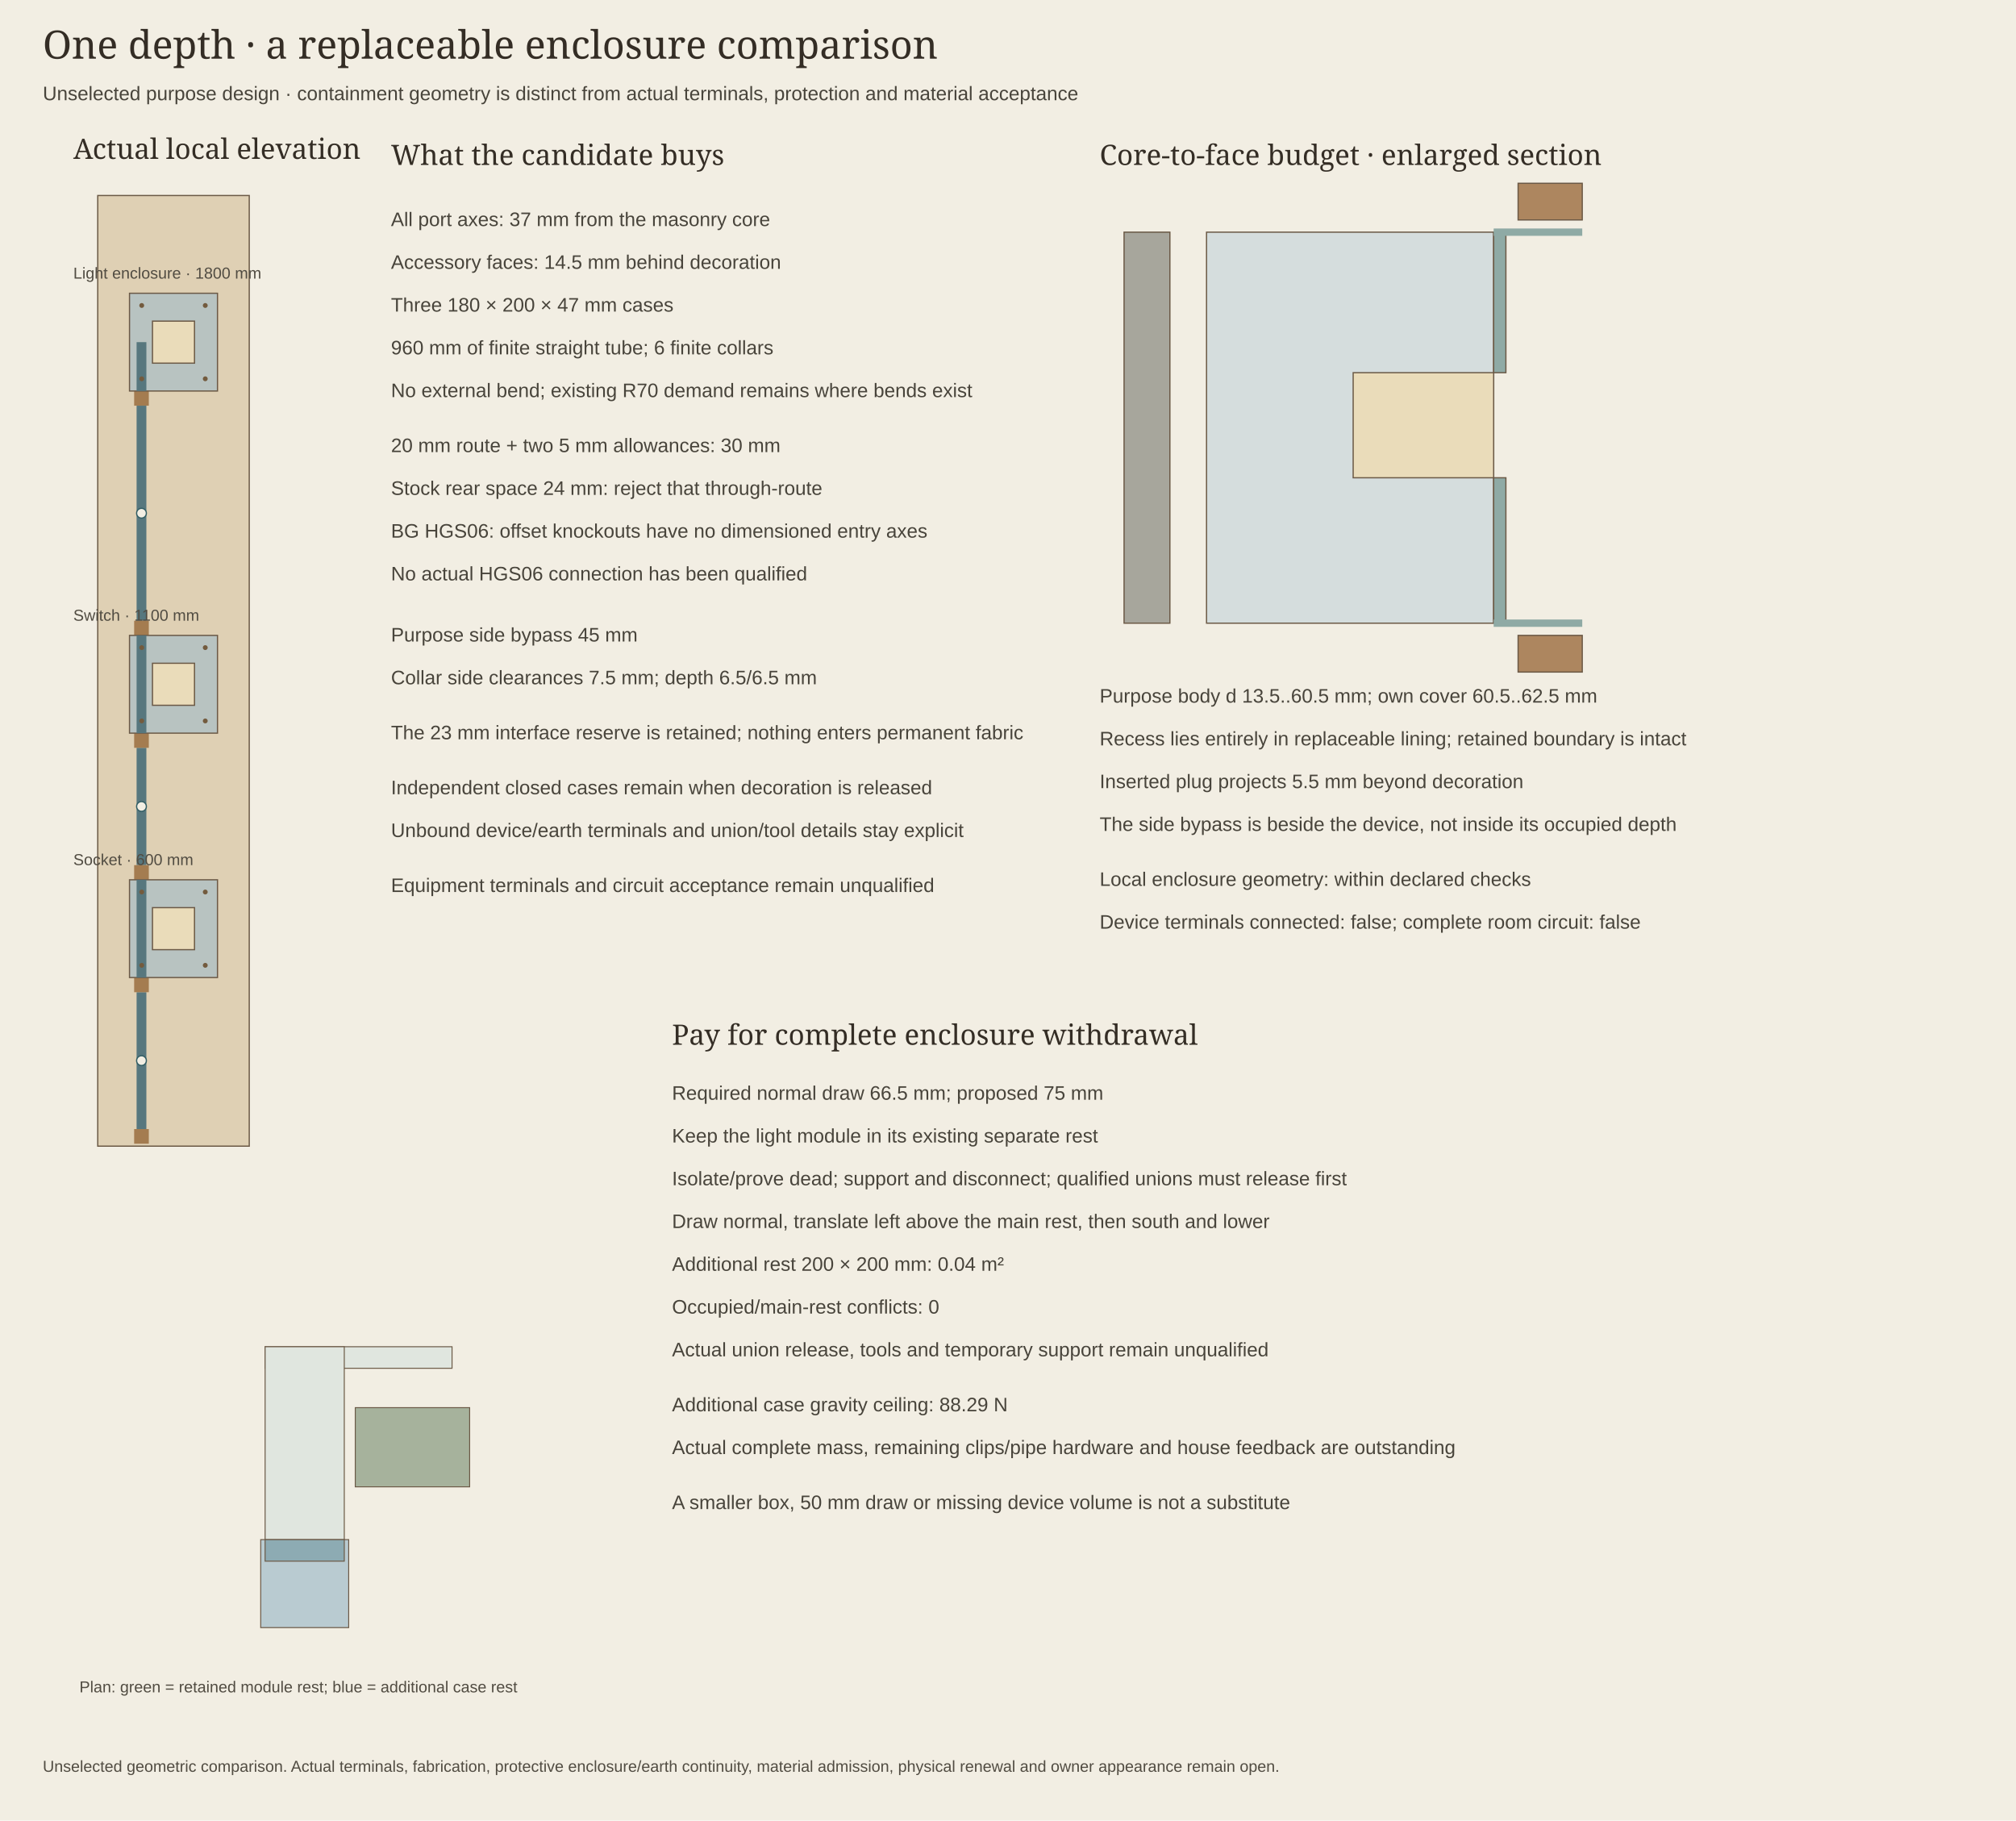
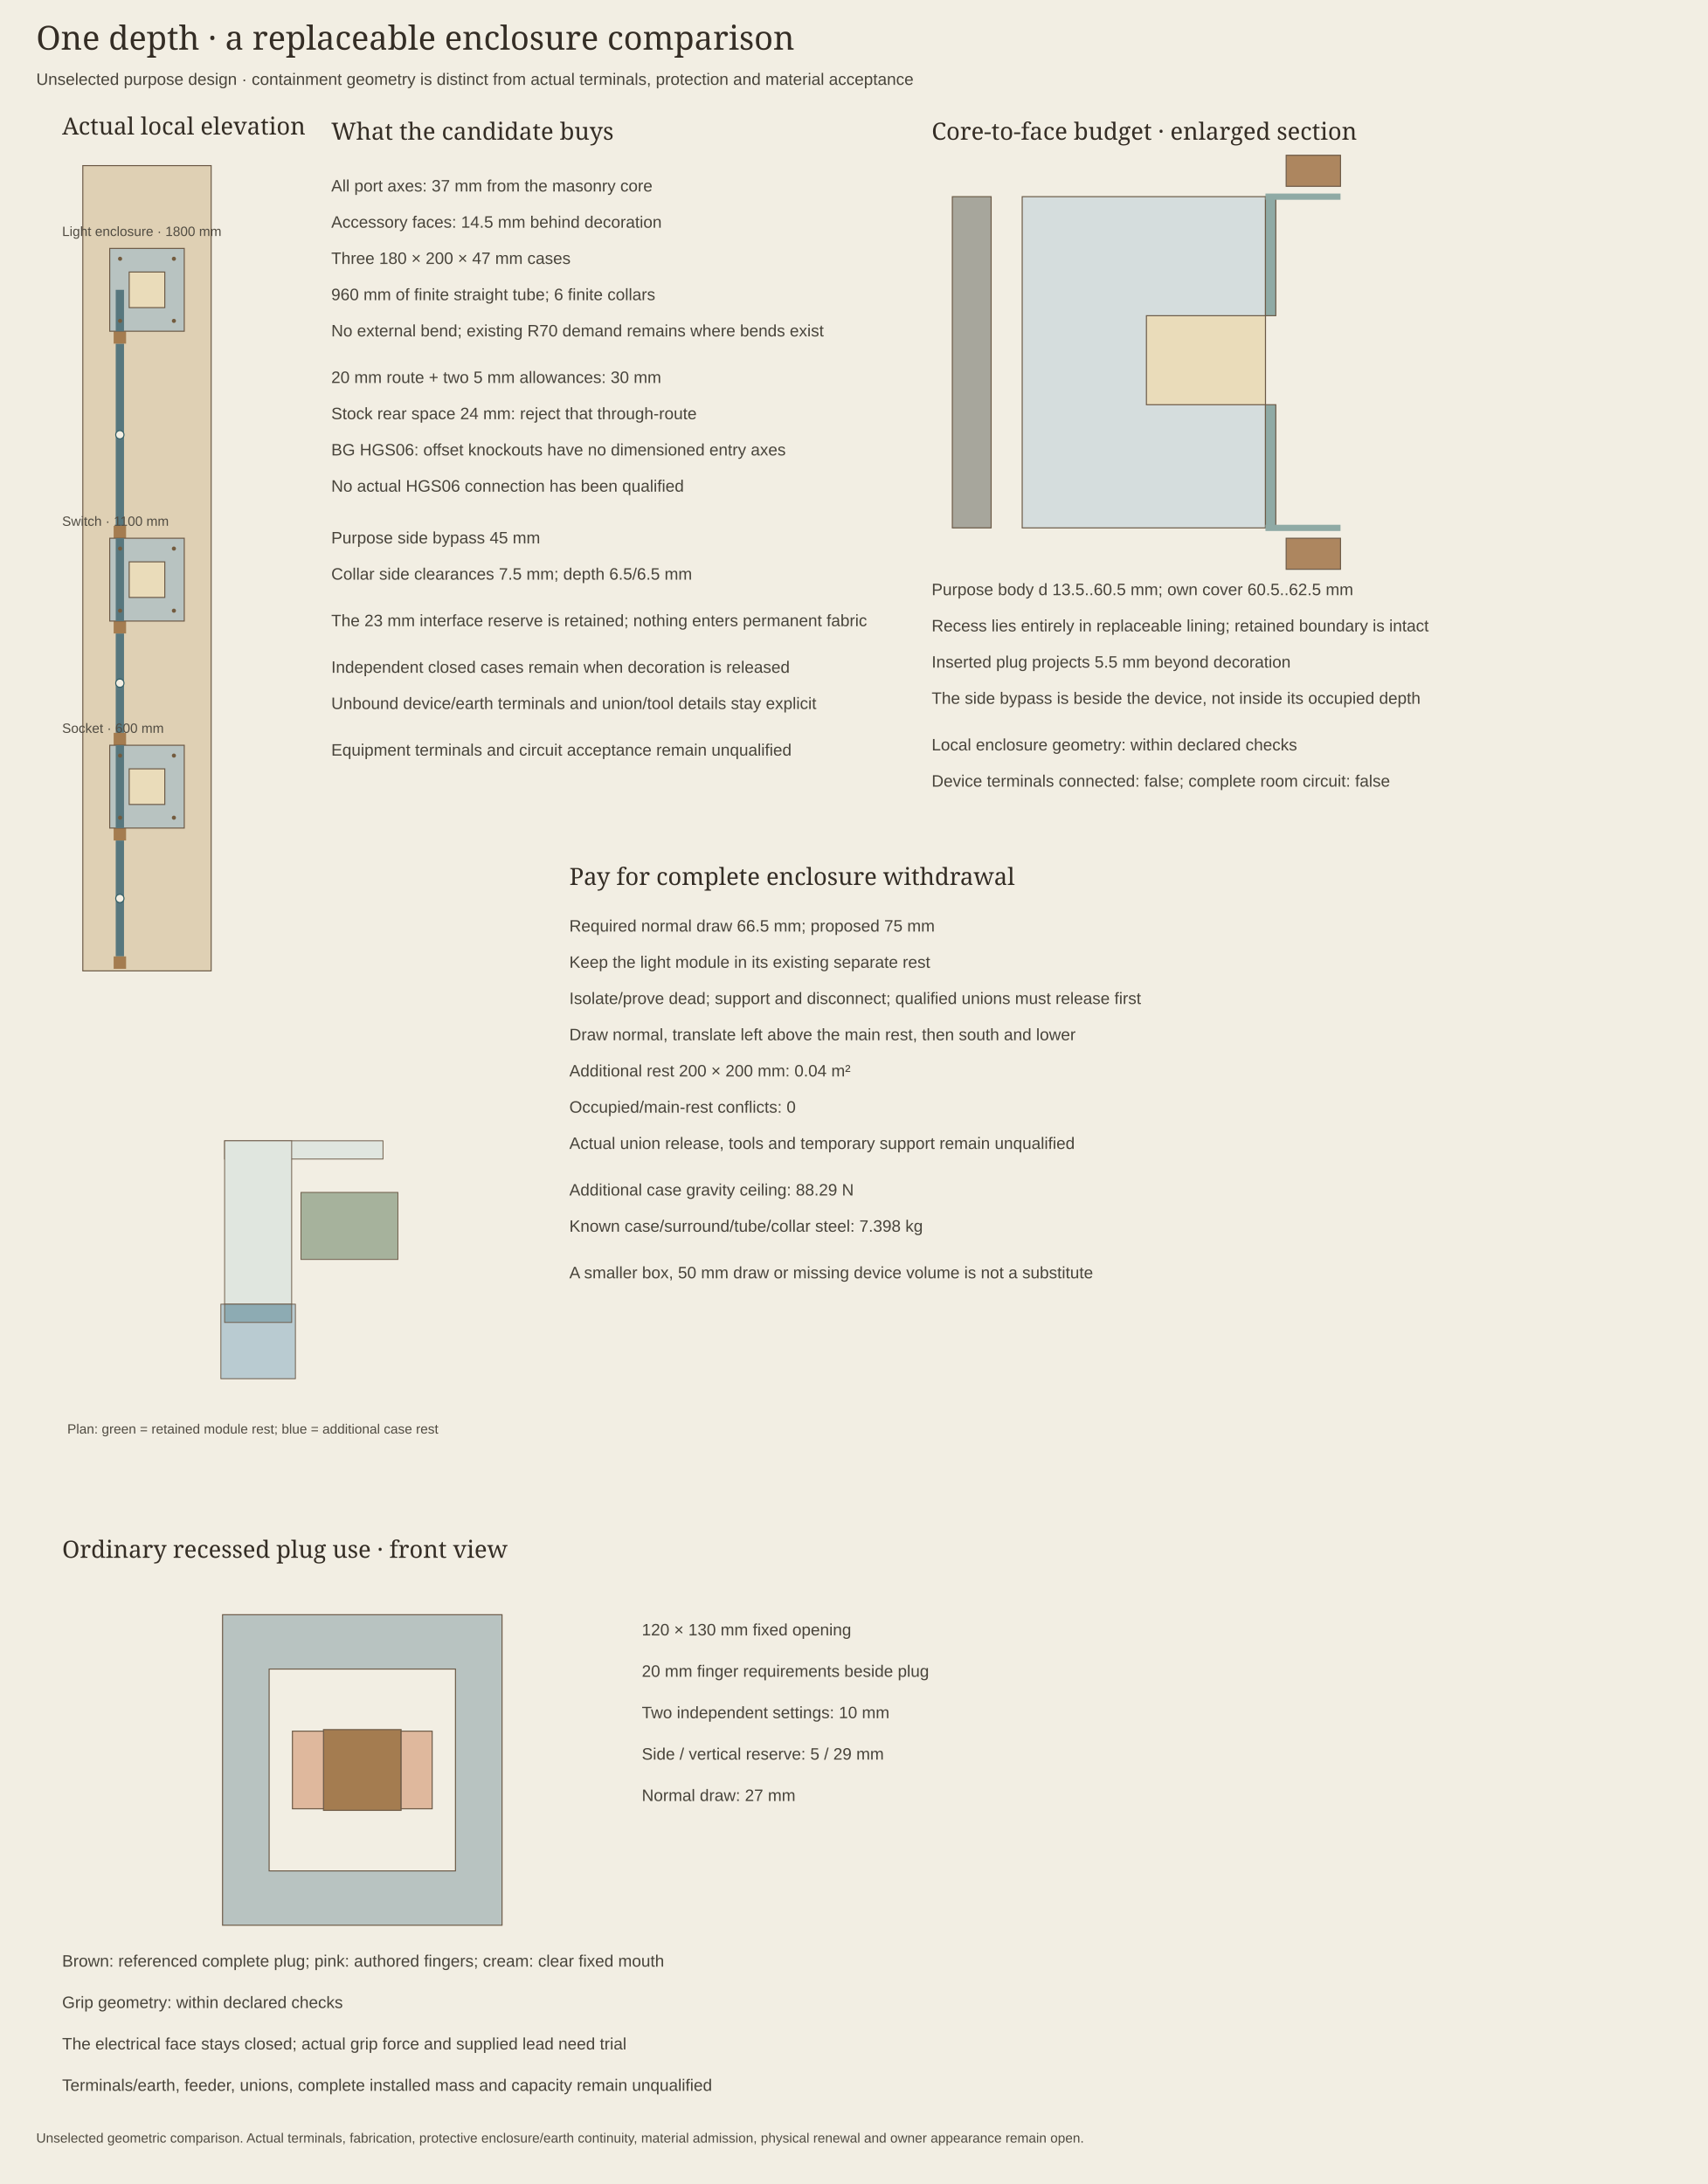
- <svg xmlns="http://www.w3.org/2000/svg" width="1650" height="1490" viewBox="0 0 1650 1490" role="img" aria-labelledby="title desc">
+ <svg xmlns="http://www.w3.org/2000/svg" width="1650" height="2110" viewBox="0 0 1650 2110" role="img" aria-labelledby="title desc">
  <style>.title{font:32px Georgia;fill:#342d25}.heading{font:23px Georgia;fill:#342d25}.note{font:16px Arial;fill:#48443b}.small{font:13px Arial;fill:#514c42}.dimension{font:15px monospace;fill:#285f69}</style>
-   <rect width="1650" height="1490" fill="#f2eee3" />
+   <rect width="1650" height="2110" fill="#f2eee3" />
  <text x="35" y="48" class="title">One depth · a replaceable enclosure comparison</text>
  <text x="35" y="82" class="note">Unselected purpose design · containment geometry is distinct from actual terminals, protection and material acceptance</text>
  <text x="60" y="130" class="heading">Actual local elevation</text>
  <text x="320" y="135" class="heading">What the candidate buys</text>
  <text x="320" y="185" class="note">All port axes: 37 mm from the masonry core</text>
  <text x="320" y="220" class="note">Accessory faces: 14.5 mm behind decoration</text>
  <text x="320" y="255" class="note">Three 180 × 200 × 47 mm cases</text>
  <text x="320" y="290" class="note">960 mm of finite straight tube; 6 finite collars</text>
  <text x="320" y="325" class="note">No external bend; existing R70 demand remains where bends exist</text>
  <text x="320" y="370" class="note">20 mm route + two 5 mm allowances: 30 mm</text>
  <text x="320" y="405" class="note">Stock rear space 24 mm: reject that through-route</text>
  <text x="320" y="440" class="note">BG HGS06: offset knockouts have no dimensioned entry axes</text>
  <text x="320" y="475" class="note">No actual HGS06 connection has been qualified</text>
  <text x="320" y="525" class="note">Purpose side bypass 45 mm</text>
  <text x="320" y="560" class="note">Collar side clearances 7.5 mm; depth 6.5/6.5 mm</text>
  <text x="320" y="605" class="note">The 23 mm interface reserve is retained; nothing enters permanent fabric</text>
  <text x="320" y="650" class="note">Independent closed cases remain when decoration is released</text>
  <text x="320" y="685" class="note">Unbound device/earth terminals and union/tool details stay explicit</text>
  <text x="320" y="730" class="note">Equipment terminals and circuit acceptance remain unqualified</text>
  <rect x="80" y="160" width="124" height="778" fill="#dfd0b4" stroke="#6b5946" />
  <path d="M115.8,924L115.8,812" fill="none" stroke="#57777e" stroke-width="8" />
  <path d="M115.8,708L115.8,612" fill="none" stroke="#57777e" stroke-width="8" />
  <path d="M115.8,508L115.8,332" fill="none" stroke="#57777e" stroke-width="8" />
  <path d="M115.8,936L115.8,924" fill="none" stroke="#a47c50" stroke-width="12" />
  <path d="M115.8,812L115.8,800" fill="none" stroke="#a47c50" stroke-width="12" />
  <path d="M115.8,720L115.8,708" fill="none" stroke="#a47c50" stroke-width="12" />
  <path d="M115.8,612L115.8,600" fill="none" stroke="#a47c50" stroke-width="12" />
  <path d="M115.8,520L115.8,508" fill="none" stroke="#a47c50" stroke-width="12" />
  <path d="M115.8,332L115.8,320" fill="none" stroke="#a47c50" stroke-width="12" />
  <circle cx="115.8" cy="868" r="4" fill="#f2eee3" stroke="#315d64" />
  <circle cx="115.8" cy="660" r="4" fill="#f2eee3" stroke="#315d64" />
  <circle cx="115.8" cy="420" r="4" fill="#f2eee3" stroke="#315d64" />
  <rect x="106" y="720" width="72" height="80" fill="#b8c3c1" stroke="#6b5946" />
  <rect x="124.8" y="742.8" width="34.4" height="34.4" fill="#eadcba" stroke="#6b5946" />
  <path d="M115.8,800L115.8,720" fill="none" stroke="#57777e" stroke-width="8" />
  <text x="60" y="708" class="small">Socket · 600 mm</text>
  <circle cx="116" cy="790" r="2" fill="#735b3e" />
  <circle cx="116" cy="730" r="2" fill="#735b3e" />
  <circle cx="168" cy="790" r="2" fill="#735b3e" />
  <circle cx="168" cy="730" r="2" fill="#735b3e" />
  <rect x="106" y="520" width="72" height="80" fill="#b8c3c1" stroke="#6b5946" />
  <rect x="124.8" y="542.8" width="34.4" height="34.4" fill="#eadcba" stroke="#6b5946" />
  <path d="M115.8,600L115.8,520" fill="none" stroke="#57777e" stroke-width="8" />
  <text x="60" y="508" class="small">Switch · 1100 mm</text>
  <circle cx="116" cy="590" r="2" fill="#735b3e" />
  <circle cx="116" cy="530" r="2" fill="#735b3e" />
  <circle cx="168" cy="590" r="2" fill="#735b3e" />
  <circle cx="168" cy="530" r="2" fill="#735b3e" />
  <rect x="106" y="240" width="72" height="80" fill="#b8c3c1" stroke="#6b5946" />
  <rect x="124.8" y="262.8" width="34.4" height="34.4" fill="#eadcba" stroke="#6b5946" />
  <path d="M115.8,320L115.8,280" fill="none" stroke="#57777e" stroke-width="8" />
  <text x="60" y="228" class="small">Light enclosure · 1800 mm</text>
  <circle cx="116" cy="310" r="2" fill="#735b3e" />
  <circle cx="116" cy="250" r="2" fill="#735b3e" />
  <circle cx="168" cy="310" r="2" fill="#735b3e" />
  <circle cx="168" cy="250" r="2" fill="#735b3e" />
  <text x="900" y="135" class="heading">Core-to-face budget · enlarged section</text>
  <rect x="920" y="190" width="37.5" height="320" fill="#a7a69c" stroke="#6b5946" />
  <rect x="987.5" y="190" width="235" height="320" fill="#d5dddd" stroke="#6b5946" />
  <rect x="1222.5" y="190" width="10" height="115" fill="#8faaa5" stroke="#6b5946" />
  <rect x="1222.5" y="391" width="10" height="119" fill="#8faaa5" stroke="#6b5946" />
  <rect x="1242.5" y="150" width="52.5" height="30" fill="#ad865f" stroke="#6b5946" />
  <rect x="1242.5" y="520" width="52.5" height="30" fill="#ad865f" stroke="#6b5946" />
  <path d="M1222.5,190L1295,190" fill="none" stroke="#8faaa5" stroke-width="6" />
  <path d="M1222.5,510L1295,510" fill="none" stroke="#8faaa5" stroke-width="6" />
  <rect x="1107.5" y="305" width="115" height="86" fill="#eadcba" stroke="#6b5946" />
  <text x="900" y="575" class="note">Purpose body d 13.5..60.5 mm; own cover 60.5..62.5 mm</text>
  <text x="900" y="610" class="note">Recess lies entirely in replaceable lining; retained boundary is intact</text>
  <text x="900" y="645" class="note">Inserted plug projects 5.5 mm beyond decoration</text>
  <text x="900" y="680" class="note">The side bypass is beside the device, not inside its occupied depth</text>
  <text x="900" y="725" class="note">Local enclosure geometry: within declared checks</text>
  <text x="900" y="760" class="note">Device terminals connected: false; complete room circuit: false</text>
  <text x="550" y="855" class="heading">Pay for complete enclosure withdrawal</text>
  <text x="550" y="900" class="note">Required normal draw 66.5 mm; proposed 75 mm</text>
  <text x="550" y="935" class="note">Keep the light module in its existing separate rest</text>
  <text x="550" y="970" class="note">Isolate/prove dead; support and disconnect; qualified unions must release first</text>
  <text x="550" y="1005" class="note">Draw normal, translate left above the main rest, then south and lower</text>
  <text x="550" y="1040" class="note">Additional rest 200 × 200 mm: 0.04 m²</text>
  <text x="550" y="1075" class="note">Occupied/main-rest conflicts: 0</text>
  <text x="550" y="1110" class="note">Actual union release, tools and temporary support remain unqualified</text>
  <text x="550" y="1155" class="note">Additional case gravity ceiling: 88.29 N</text>
-   <text x="550" y="1190" class="note">Actual complete mass, remaining clips/pipe hardware and house feedback are outstanding</text>
+   <text x="550" y="1190" class="note">Known case/surround/tube/collar steel: 7.398 kg</text>
  <text x="550" y="1235" class="note">A smaller box, 50 mm draw or missing device volume is not a substitute</text>
  <polygon points="216.98,1119.78 369.98,1119.78 369.98,1102.14 216.98,1102.14" fill="#e0e6df" stroke="#6b5946" stroke-width=".8" />
  <polygon points="216.98,1277.64 281.78,1277.64 281.78,1102.14 216.98,1102.14" fill="#e0e6df" stroke="#6b5946" stroke-width=".8" />
  <polygon points="290.78,1216.8 384.38,1216.8 384.38,1152 290.78,1152" fill="#a6b29c" stroke="#6b5946" stroke-width=".8" />
  <polygon points="213.38,1332 285.38,1332 285.38,1260 213.38,1260" fill="#b9cbd1" stroke="#6b5946" stroke-width=".8" />
  <polygon points="216.98,1277.64 281.78,1277.64 281.78,1260 216.98,1260" fill="#8dabb3" stroke="#6b5946" stroke-width=".8" />
  <text x="65" y="1385" class="small">Plan: green = retained module rest; blue = additional case rest</text>
-   <text x="35" y="1450" class="small">Unselected geometric comparison. Actual terminals, fabrication, protective enclosure/earth continuity, material admission, physical renewal and owner appearance remain open.</text>
+   <text x="35" y="2070" class="small">Unselected geometric comparison. Actual terminals, fabrication, protective enclosure/earth continuity, material admission, physical renewal and owner appearance remain open.</text>
+   <text x="60" y="1505" class="heading">Ordinary recessed plug use · front view</text>
+   <rect x="215" y="1560" width="270" height="300" fill="#b8c3c1" stroke="#6b5946" />
+   <rect x="260" y="1612.5" width="180" height="195" fill="#f2eee3" stroke="#6b5946" />
+   <rect x="312.5" y="1671" width="75" height="78" fill="#a47c50" stroke="#6b5946" />
+   <rect x="282.5" y="1672.5" width="30" height="75" fill="#dfb89d" stroke="#6b5946" />
+   <rect x="387.5" y="1672.5" width="30" height="75" fill="#dfb89d" stroke="#6b5946" />
+   <text x="620" y="1580" class="note">120 × 130 mm fixed opening</text>
+   <text x="620" y="1620" class="note">20 mm finger requirements beside plug</text>
+   <text x="620" y="1660" class="note">Two independent settings: 10 mm</text>
+   <text x="620" y="1700" class="note">Side / vertical reserve: 5 / 29 mm</text>
+   <text x="620" y="1740" class="note">Normal draw: 27 mm</text>
+   <text x="60" y="1900" class="note">Brown: referenced complete plug; pink: authored fingers; cream: clear fixed mouth</text>
+   <text x="60" y="1940" class="note">Grip geometry: within declared checks</text>
+   <text x="60" y="1980" class="note">The electrical face stays closed; actual grip force and supplied lead need trial</text>
+   <text x="60" y="2020" class="note">Terminals/earth, feeder, unions, complete installed mass and capacity remain unqualified</text>
</svg>
